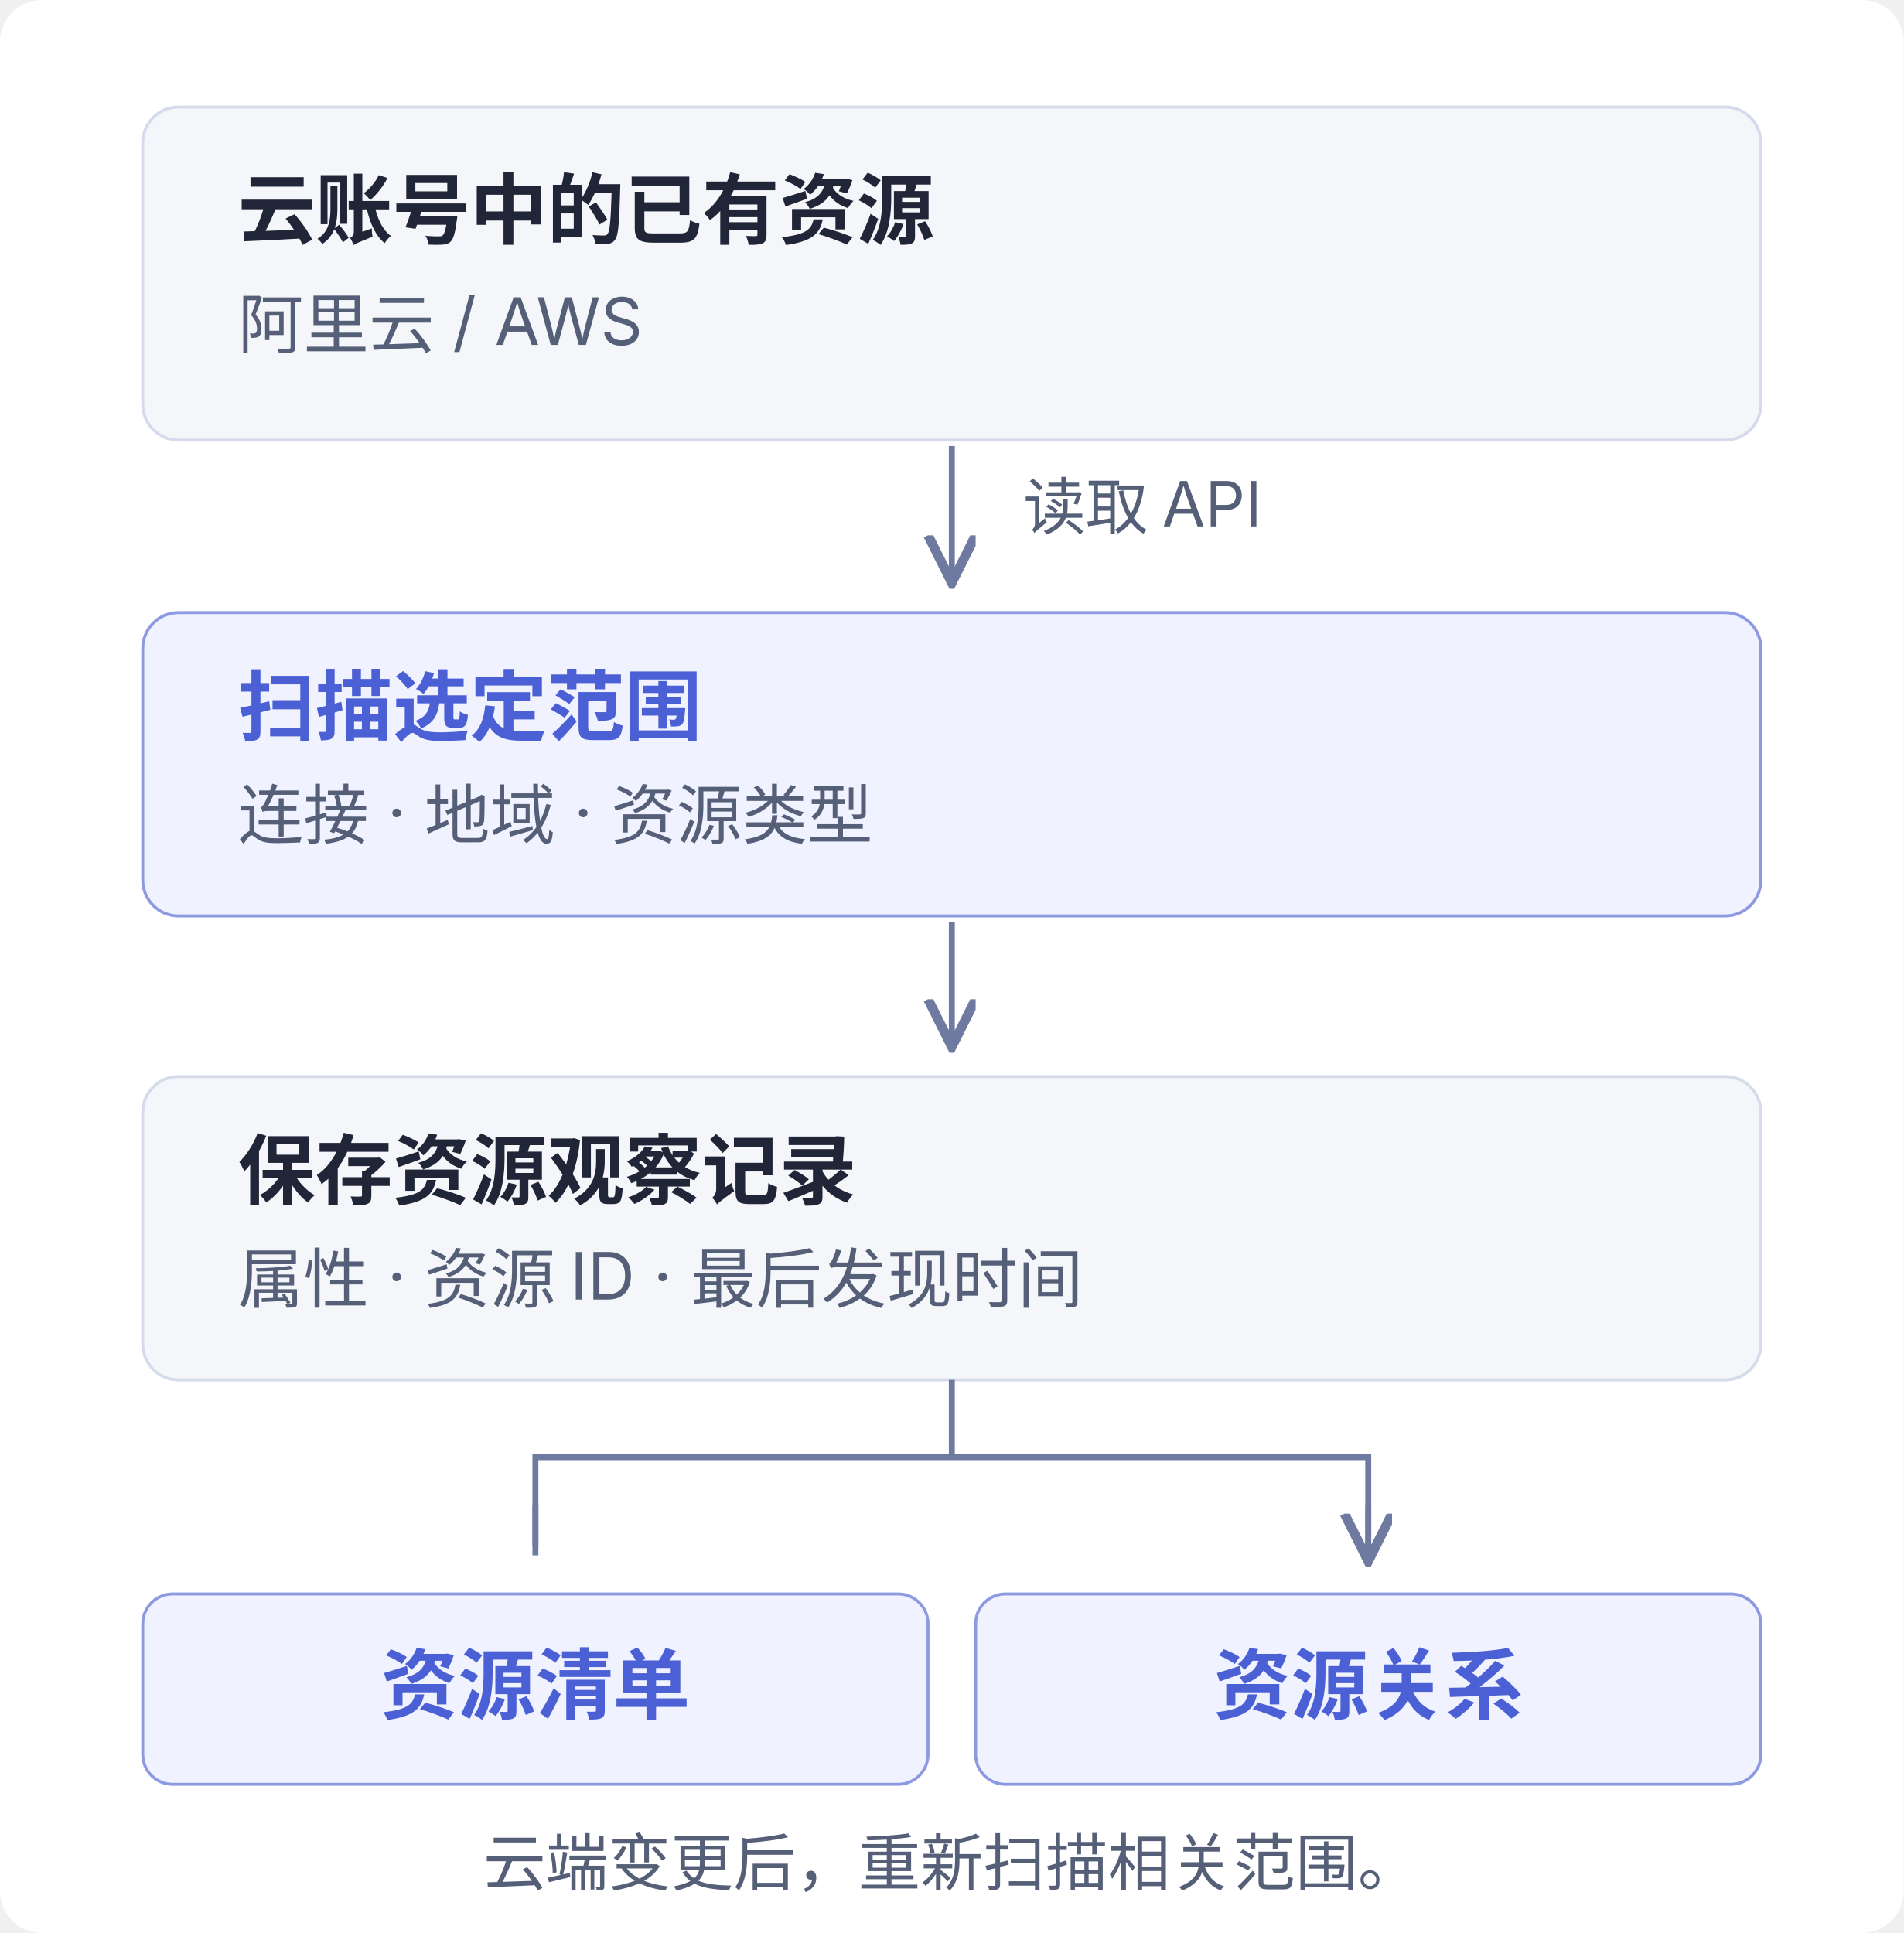
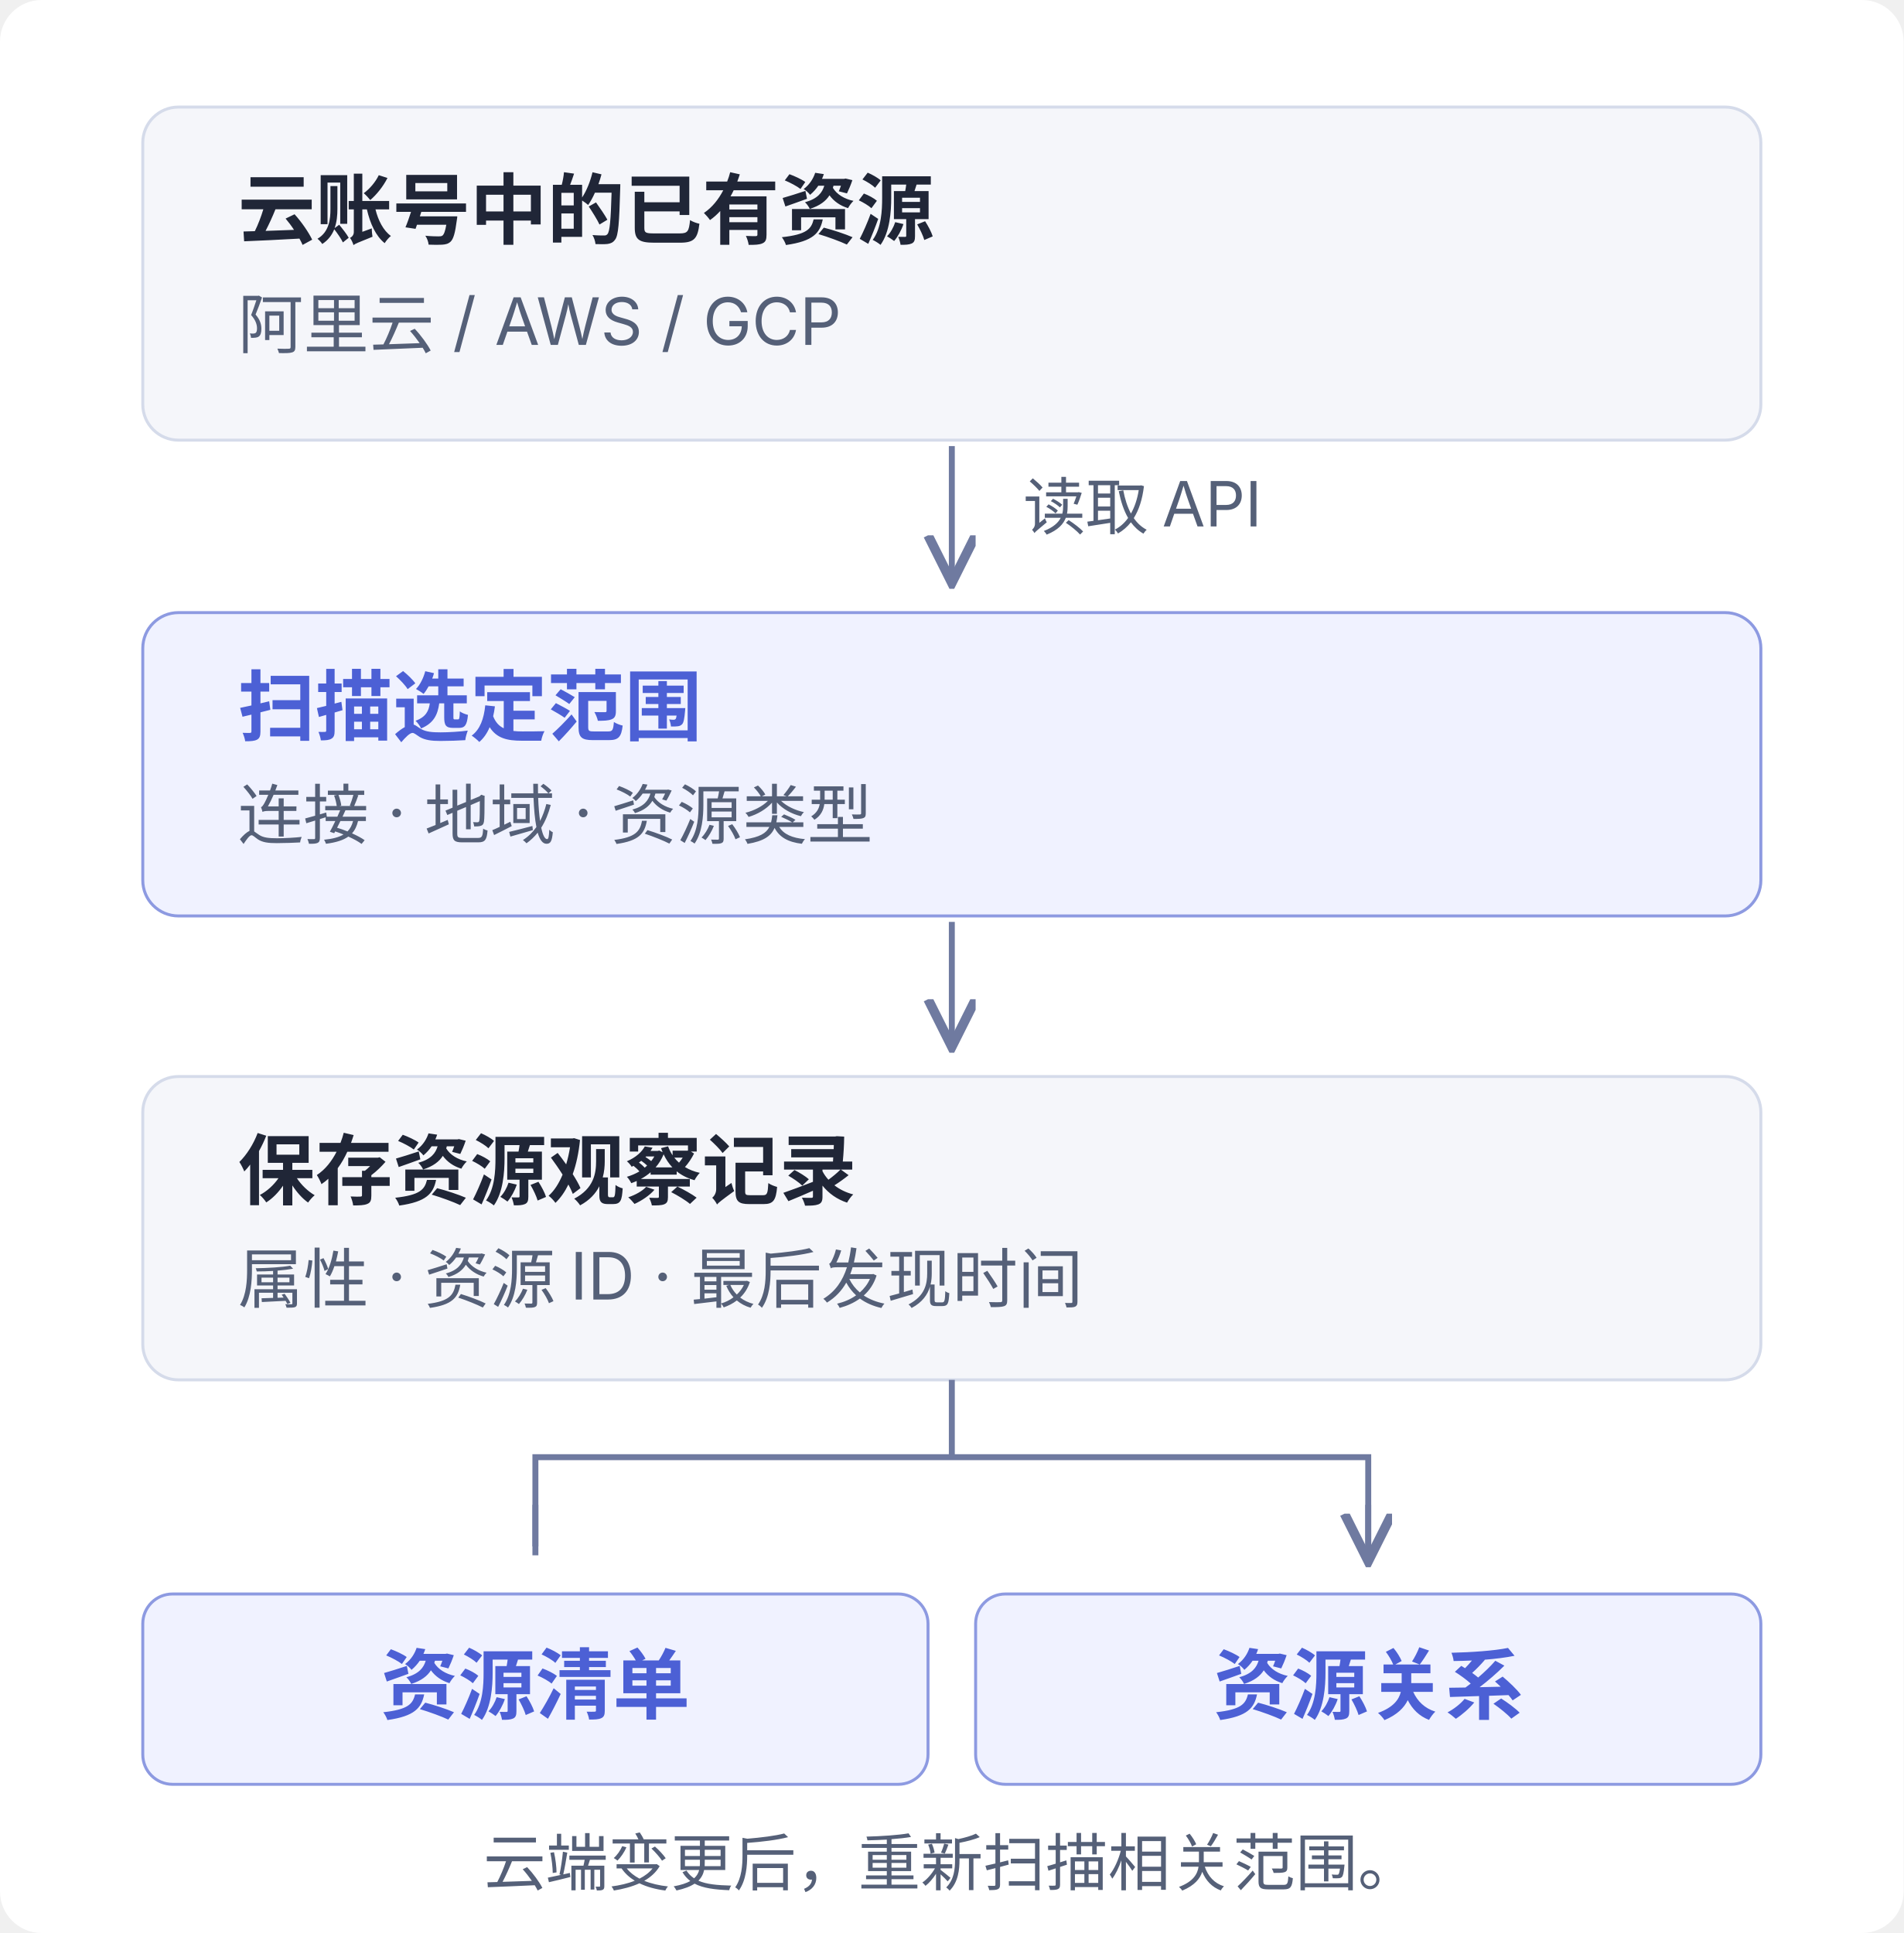
<svg xmlns="http://www.w3.org/2000/svg" width="640" height="650" viewBox="0 0 640 650" role="img" aria-labelledby="title description" lang="zh-CN">
  <style>text{font-family:-apple-system,BlinkMacSystemFont,"Segoe UI","PingFang SC","Microsoft YaHei",sans-serif;fill:#202637}.label{font-size:26px;font-weight:600}.body{font-size:22px;fill:#556078}.small{font-size:21px;fill:#556078}.accent{fill:#4c60d5}.warn{fill:#99430d}</style>
  <defs>
    <marker id="arrow" markerWidth="9" markerHeight="9" refX="7" refY="4" orient="auto">
      <path d="M0 0 8 4 0 8" fill="none" stroke="#6f7aa0" stroke-width="1.6" />
    </marker>
  </defs>
  <rect width="640" height="650" rx="14" fill="#fff" />
  <rect x="48" y="36" width="544" height="112" rx="12" fill="#f5f6fa" stroke="#d5dbea" />
  <text x="80" y="80" class="label">云账号中的已有资源</text>
-   <text x="80" y="117" class="body">阿里云 / AWS</text>
+   <text x="80" y="117" class="body">阿里云 / AWS / GCP</text>
  <path d="M320 150V194" stroke="#6f7aa0" stroke-width="2" marker-end="url(#arrow)" />
  <text x="344" y="178" class="small">读取 API</text>
  <rect x="48" y="206" width="544" height="102" rx="12" fill="#f0f2ff" stroke="#8d9ae1" />
  <text x="80" y="247" class="label accent">扫描选定范围</text>
  <text x="80" y="282" class="body">连接 · 地域 · 资源类型</text>
  <path d="M320 310V350" stroke="#6f7aa0" stroke-width="2" marker-end="url(#arrow)" />
  <rect x="48" y="362" width="544" height="102" rx="12" fill="#f5f6fa" stroke="#d5dbea" />
  <text x="80" y="403" class="label">保存资源观察记录</text>
  <text x="80" y="438" class="body">属性 · 资源 ID · 最后发现时间</text>
  <path d="M320 464V490M180 520V490H460V520" fill="none" stroke="#6f7aa0" stroke-width="2" />
  <path d="M180 506V523M460 506V523" stroke="#6f7aa0" stroke-width="2" marker-end="url(#arrow)" />
  <rect x="48" y="536" width="264" height="64" rx="10" fill="#f0f2ff" stroke="#8d9ae1" />
  <rect x="328" y="536" width="264" height="64" rx="10" fill="#f0f2ff" stroke="#8d9ae1" />
  <text x="180" y="576" text-anchor="middle" class="label accent">资源清单</text>
  <text x="460" y="576" text-anchor="middle" class="label accent">资源关系</text>
  <text x="320" y="634" text-anchor="middle" class="small">云端变更后，重新扫描相关范围。</text>
</svg>
